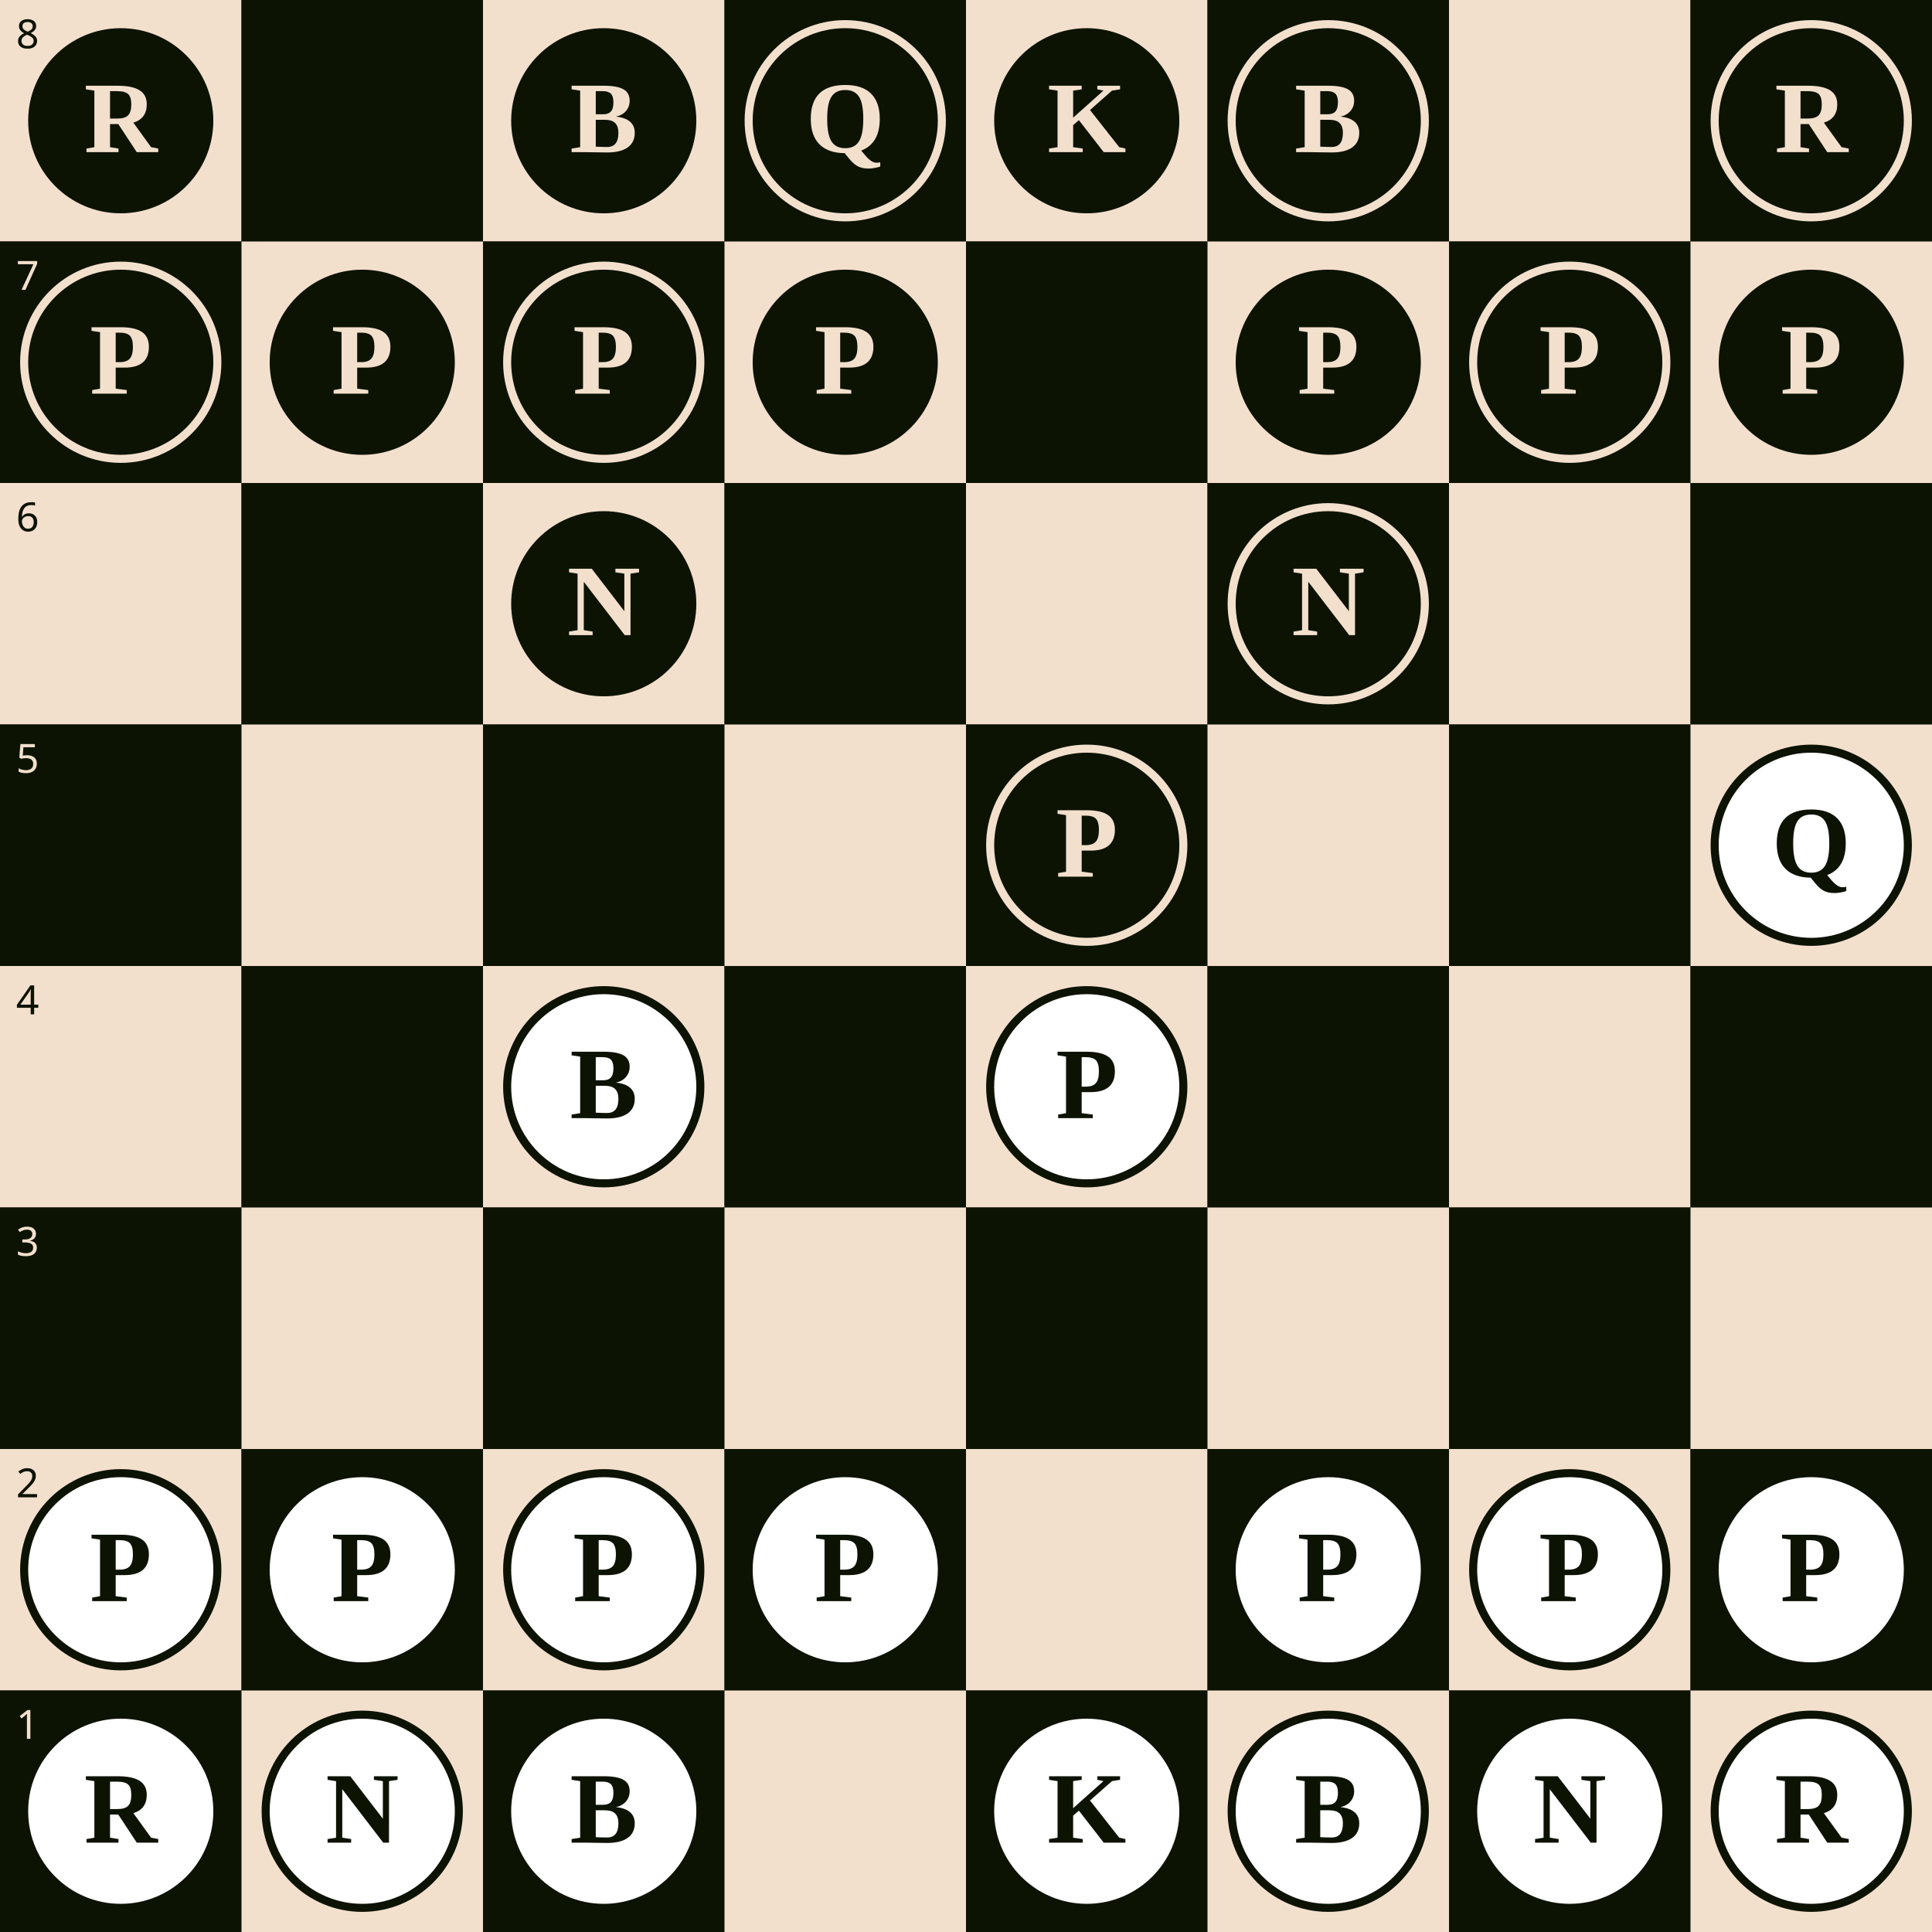
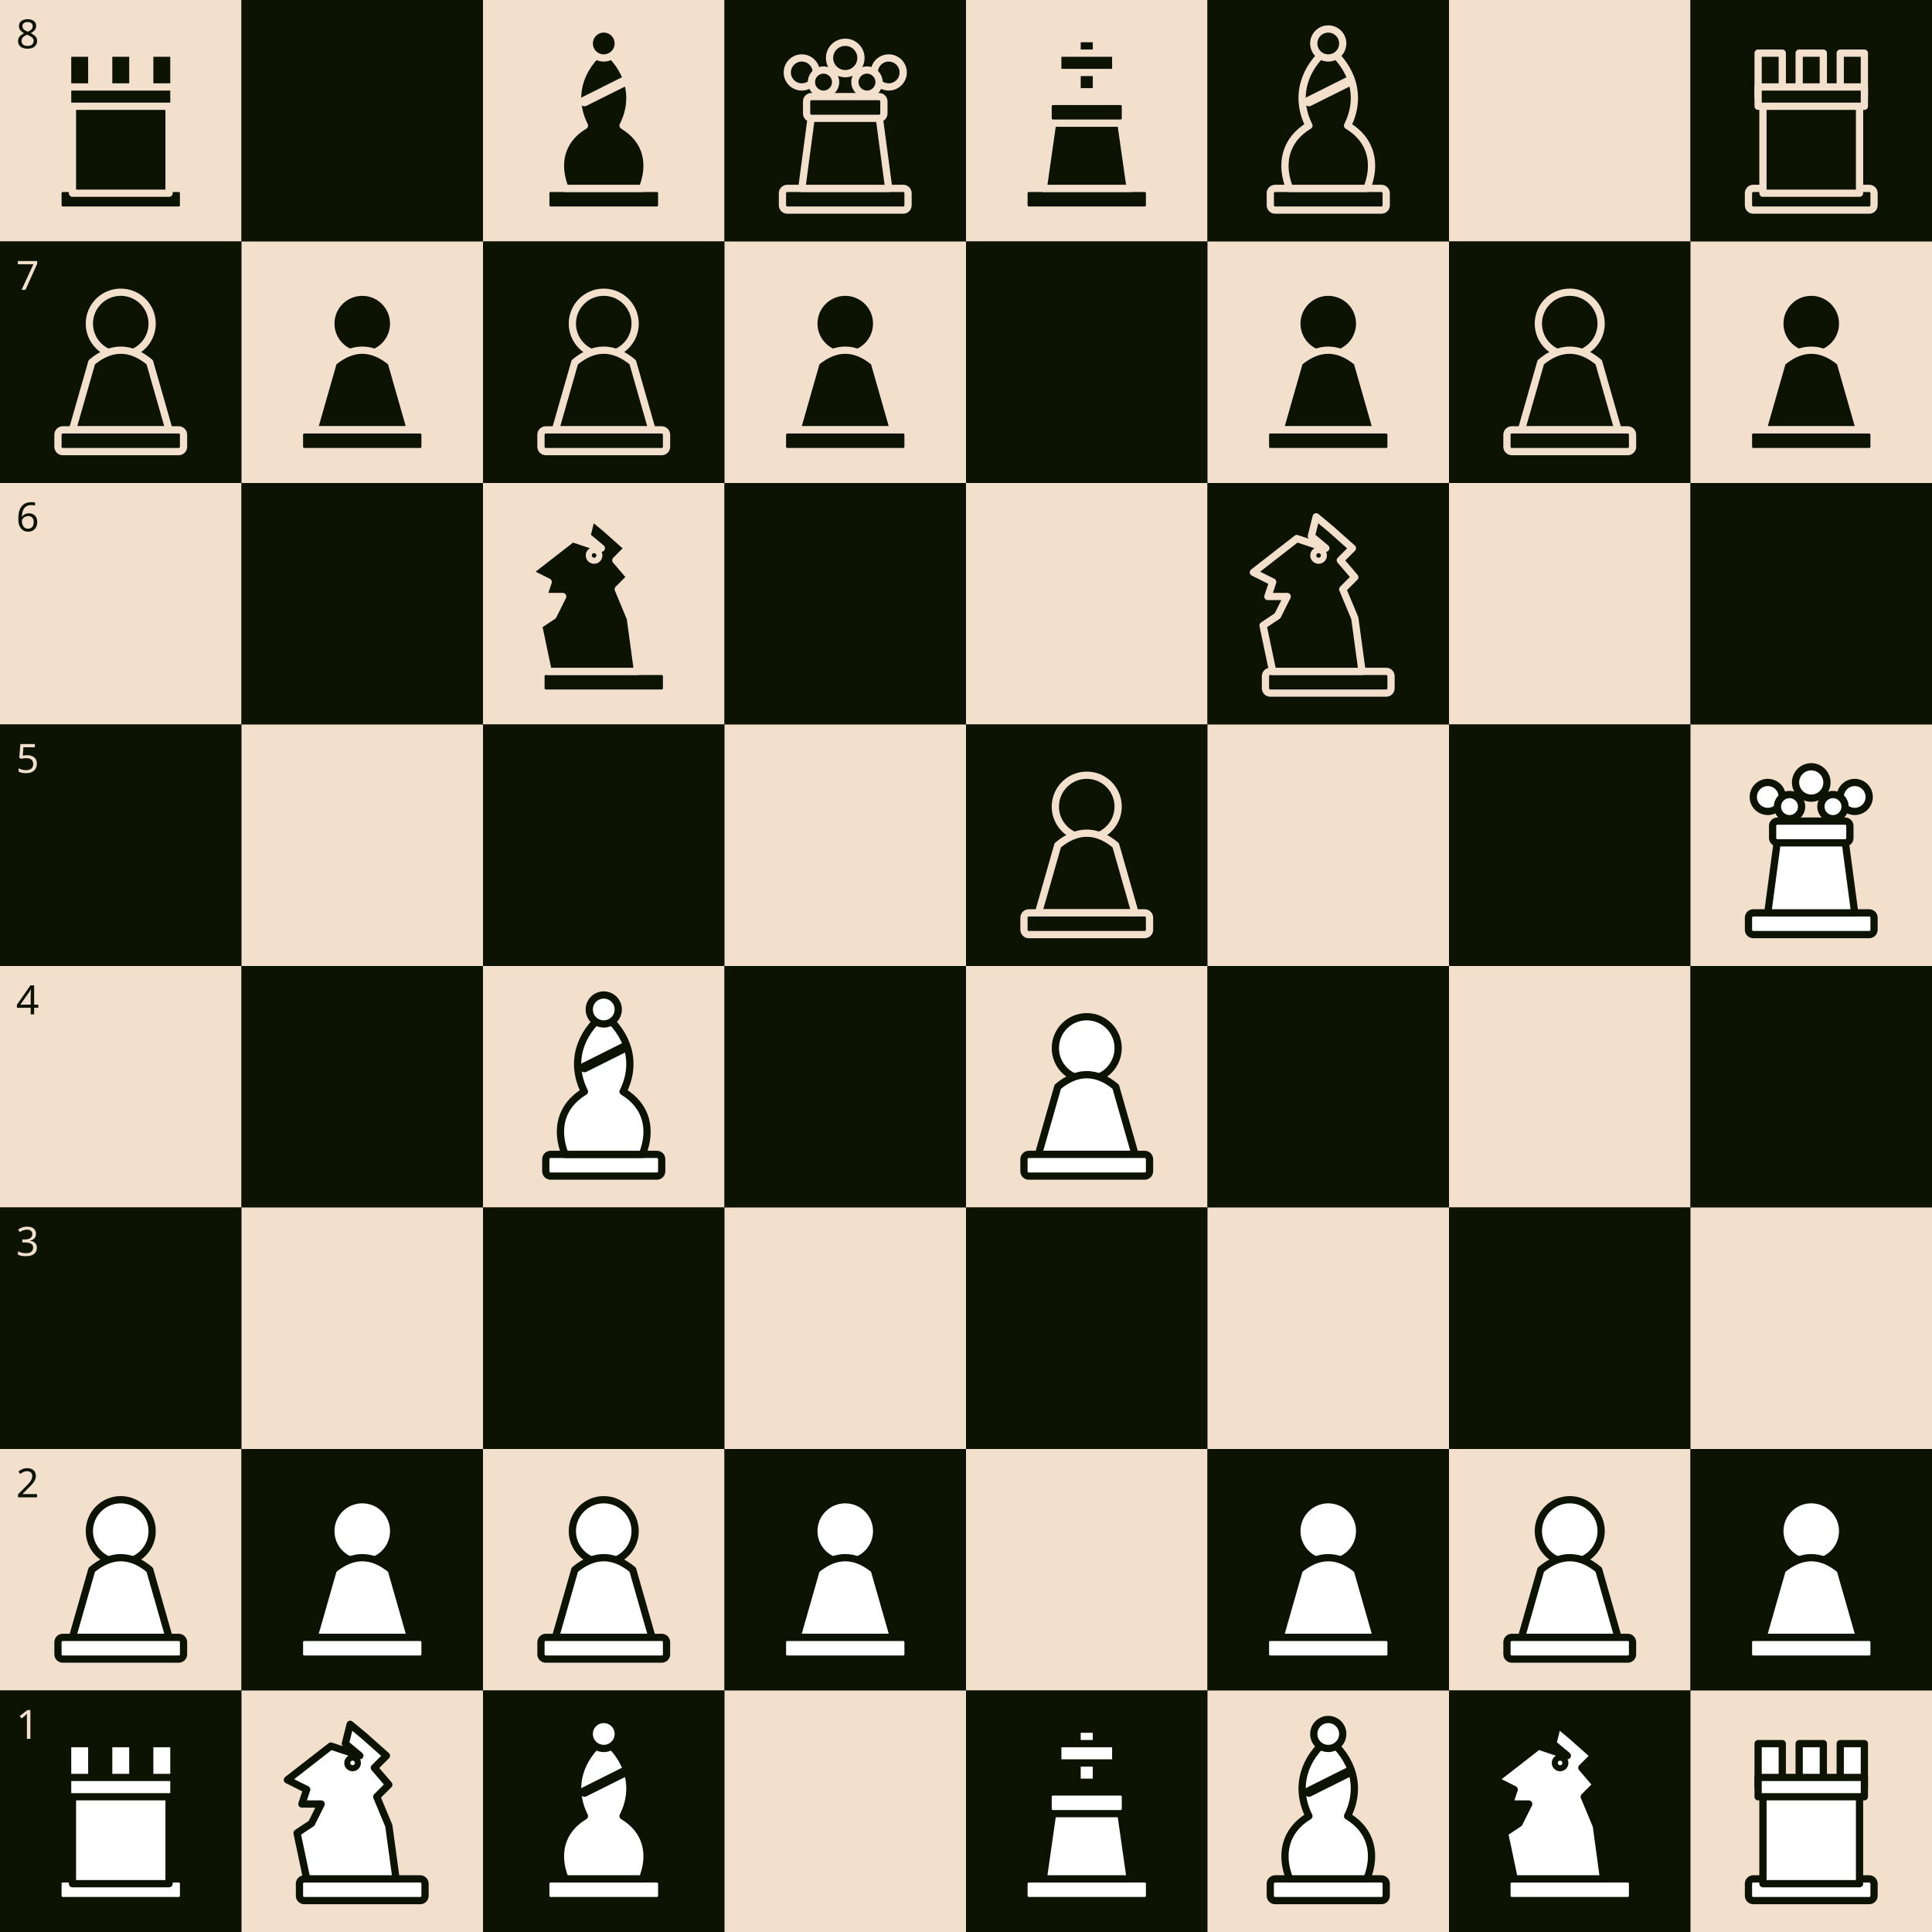
<svg xmlns="http://www.w3.org/2000/svg" width="480" height="480" viewBox="0 0 480 480">
  <rect width="480" height="480" fill="#0d1303" />
  <rect x="0" y="0" width="60" height="60" fill="#f3e0cc" />
  <rect x="60" y="0" width="60" height="60" fill="#0d1303" />
  <rect x="120" y="0" width="60" height="60" fill="#f3e0cc" />
  <rect x="180" y="0" width="60" height="60" fill="#0d1303" />
  <rect x="240" y="0" width="60" height="60" fill="#f3e0cc" />
  <rect x="300" y="0" width="60" height="60" fill="#0d1303" />
  <rect x="360" y="0" width="60" height="60" fill="#f3e0cc" />
  <rect x="420" y="0" width="60" height="60" fill="#0d1303" />
  <rect x="0" y="60" width="60" height="60" fill="#0d1303" />
  <rect x="60" y="60" width="60" height="60" fill="#f3e0cc" />
  <rect x="120" y="60" width="60" height="60" fill="#0d1303" />
  <rect x="180" y="60" width="60" height="60" fill="#f3e0cc" />
  <rect x="240" y="60" width="60" height="60" fill="#0d1303" />
  <rect x="300" y="60" width="60" height="60" fill="#f3e0cc" />
  <rect x="360" y="60" width="60" height="60" fill="#0d1303" />
  <rect x="420" y="60" width="60" height="60" fill="#f3e0cc" />
  <rect x="0" y="120" width="60" height="60" fill="#f3e0cc" />
  <rect x="60" y="120" width="60" height="60" fill="#0d1303" />
  <rect x="120" y="120" width="60" height="60" fill="#f3e0cc" />
  <rect x="180" y="120" width="60" height="60" fill="#0d1303" />
  <rect x="240" y="120" width="60" height="60" fill="#f3e0cc" />
  <rect x="300" y="120" width="60" height="60" fill="#0d1303" />
  <rect x="360" y="120" width="60" height="60" fill="#f3e0cc" />
  <rect x="420" y="120" width="60" height="60" fill="#0d1303" />
  <rect x="0" y="180" width="60" height="60" fill="#0d1303" />
  <rect x="60" y="180" width="60" height="60" fill="#f3e0cc" />
  <rect x="120" y="180" width="60" height="60" fill="#0d1303" />
  <rect x="180" y="180" width="60" height="60" fill="#f3e0cc" />
  <rect x="240" y="180" width="60" height="60" fill="#0d1303" />
  <rect x="300" y="180" width="60" height="60" fill="#f3e0cc" />
  <rect x="360" y="180" width="60" height="60" fill="#0d1303" />
  <rect x="420" y="180" width="60" height="60" fill="#f3e0cc" />
  <rect x="0" y="240" width="60" height="60" fill="#f3e0cc" />
  <rect x="60" y="240" width="60" height="60" fill="#0d1303" />
  <rect x="120" y="240" width="60" height="60" fill="#f3e0cc" />
  <rect x="180" y="240" width="60" height="60" fill="#0d1303" />
  <rect x="240" y="240" width="60" height="60" fill="#f3e0cc" />
  <rect x="300" y="240" width="60" height="60" fill="#0d1303" />
  <rect x="360" y="240" width="60" height="60" fill="#f3e0cc" />
  <rect x="420" y="240" width="60" height="60" fill="#0d1303" />
  <rect x="0" y="300" width="60" height="60" fill="#0d1303" />
  <rect x="60" y="300" width="60" height="60" fill="#f3e0cc" />
  <rect x="120" y="300" width="60" height="60" fill="#0d1303" />
  <rect x="180" y="300" width="60" height="60" fill="#f3e0cc" />
  <rect x="240" y="300" width="60" height="60" fill="#0d1303" />
  <rect x="300" y="300" width="60" height="60" fill="#f3e0cc" />
  <rect x="360" y="300" width="60" height="60" fill="#0d1303" />
  <rect x="420" y="300" width="60" height="60" fill="#f3e0cc" />
  <rect x="0" y="360" width="60" height="60" fill="#f3e0cc" />
  <rect x="60" y="360" width="60" height="60" fill="#0d1303" />
  <rect x="120" y="360" width="60" height="60" fill="#f3e0cc" />
  <rect x="180" y="360" width="60" height="60" fill="#0d1303" />
  <rect x="240" y="360" width="60" height="60" fill="#f3e0cc" />
  <rect x="300" y="360" width="60" height="60" fill="#0d1303" />
  <rect x="360" y="360" width="60" height="60" fill="#f3e0cc" />
  <rect x="420" y="360" width="60" height="60" fill="#0d1303" />
  <rect x="0" y="420" width="60" height="60" fill="#0d1303" />
  <rect x="60" y="420" width="60" height="60" fill="#f3e0cc" />
  <rect x="120" y="420" width="60" height="60" fill="#0d1303" />
  <rect x="180" y="420" width="60" height="60" fill="#f3e0cc" />
  <rect x="240" y="420" width="60" height="60" fill="#0d1303" />
  <rect x="300" y="420" width="60" height="60" fill="#f3e0cc" />
  <rect x="360" y="420" width="60" height="60" fill="#0d1303" />
  <rect x="420" y="420" width="60" height="60" fill="#f3e0cc" />
  <text x="54" y="476" font-size="10" fill="#0d1303" text-anchor="end" font-family="sans-serif">a</text>
  <text x="114" y="476" font-size="10" fill="#f3e0cc" text-anchor="end" font-family="sans-serif">b</text>
  <text x="174" y="476" font-size="10" fill="#0d1303" text-anchor="end" font-family="sans-serif">c</text>
  <text x="234" y="476" font-size="10" fill="#f3e0cc" text-anchor="end" font-family="sans-serif">d</text>
  <text x="294" y="476" font-size="10" fill="#0d1303" text-anchor="end" font-family="sans-serif">e</text>
  <text x="354" y="476" font-size="10" fill="#f3e0cc" text-anchor="end" font-family="sans-serif">f</text>
  <text x="414" y="476" font-size="10" fill="#0d1303" text-anchor="end" font-family="sans-serif">g</text>
  <text x="474" y="476" font-size="10" fill="#f3e0cc" text-anchor="end" font-family="sans-serif">h</text>
  <text x="4" y="12" font-size="10" fill="#0d1303" font-family="sans-serif">8</text>
  <text x="4" y="72" font-size="10" fill="#f3e0cc" font-family="sans-serif">7</text>
  <text x="4" y="132" font-size="10" fill="#0d1303" font-family="sans-serif">6</text>
  <text x="4" y="192" font-size="10" fill="#f3e0cc" font-family="sans-serif">5</text>
  <text x="4" y="252" font-size="10" fill="#0d1303" font-family="sans-serif">4</text>
  <text x="4" y="312" font-size="10" fill="#f3e0cc" font-family="sans-serif">3</text>
  <text x="4" y="372" font-size="10" fill="#0d1303" font-family="sans-serif">2</text>
  <text x="4" y="432" font-size="10" fill="#f3e0cc" font-family="sans-serif">1</text>
-   <circle cx="270.0" cy="450.0" r="24.0" fill="#ffffff" stroke="#0d1303" stroke-width="2" />
-   <text x="270.0" y="457.8" font-size="25.2" font-weight="700" fill="#0d1303" text-anchor="middle" font-family="Georgia, 'Times New Roman', serif">K</text>
-   <circle cx="450.0" cy="210.0" r="24.0" fill="#ffffff" stroke="#0d1303" stroke-width="2" />
-   <text x="450.0" y="217.8" font-size="25.2" font-weight="700" fill="#0d1303" text-anchor="middle" font-family="Georgia, 'Times New Roman', serif">Q</text>
-   <circle cx="150.0" cy="270.0" r="24.0" fill="#ffffff" stroke="#0d1303" stroke-width="2" />
-   <text x="150.0" y="277.8" font-size="25.2" font-weight="700" fill="#0d1303" text-anchor="middle" font-family="Georgia, 'Times New Roman', serif">B</text>
-   <circle cx="390.0" cy="450.0" r="24.0" fill="#ffffff" stroke="#0d1303" stroke-width="2" />
-   <text x="390.0" y="457.8" font-size="25.2" font-weight="700" fill="#0d1303" text-anchor="middle" font-family="Georgia, 'Times New Roman', serif">N</text>
-   <circle cx="90.0" cy="450.0" r="24.0" fill="#ffffff" stroke="#0d1303" stroke-width="2" />
-   <text x="90.0" y="457.8" font-size="25.2" font-weight="700" fill="#0d1303" text-anchor="middle" font-family="Georgia, 'Times New Roman', serif">N</text>
-   <circle cx="30.0" cy="450.0" r="24.0" fill="#ffffff" stroke="#0d1303" stroke-width="2" />
-   <text x="30.0" y="457.8" font-size="25.2" font-weight="700" fill="#0d1303" text-anchor="middle" font-family="Georgia, 'Times New Roman', serif">R</text>
-   <circle cx="450.0" cy="450.0" r="24.0" fill="#ffffff" stroke="#0d1303" stroke-width="2" />
-   <text x="450.0" y="457.8" font-size="25.2" font-weight="700" fill="#0d1303" text-anchor="middle" font-family="Georgia, 'Times New Roman', serif">R</text>
-   <circle cx="150.0" cy="450.0" r="24.0" fill="#ffffff" stroke="#0d1303" stroke-width="2" />
-   <text x="150.0" y="457.8" font-size="25.2" font-weight="700" fill="#0d1303" text-anchor="middle" font-family="Georgia, 'Times New Roman', serif">B</text>
-   <circle cx="330.0" cy="450.0" r="24.0" fill="#ffffff" stroke="#0d1303" stroke-width="2" />
-   <text x="330.0" y="457.8" font-size="25.2" font-weight="700" fill="#0d1303" text-anchor="middle" font-family="Georgia, 'Times New Roman', serif">B</text>
-   <circle cx="30.0" cy="390.0" r="24.0" fill="#ffffff" stroke="#0d1303" stroke-width="2" />
-   <text x="30.0" y="397.8" font-size="25.2" font-weight="700" fill="#0d1303" text-anchor="middle" font-family="Georgia, 'Times New Roman', serif">P</text>
-   <circle cx="90.0" cy="390.0" r="24.0" fill="#ffffff" stroke="#0d1303" stroke-width="2" />
-   <text x="90.0" y="397.8" font-size="25.2" font-weight="700" fill="#0d1303" text-anchor="middle" font-family="Georgia, 'Times New Roman', serif">P</text>
-   <circle cx="150.0" cy="390.0" r="24.0" fill="#ffffff" stroke="#0d1303" stroke-width="2" />
-   <text x="150.0" y="397.8" font-size="25.2" font-weight="700" fill="#0d1303" text-anchor="middle" font-family="Georgia, 'Times New Roman', serif">P</text>
-   <circle cx="210.0" cy="390.0" r="24.0" fill="#ffffff" stroke="#0d1303" stroke-width="2" />
-   <text x="210.0" y="397.8" font-size="25.2" font-weight="700" fill="#0d1303" text-anchor="middle" font-family="Georgia, 'Times New Roman', serif">P</text>
-   <circle cx="270.0" cy="270.0" r="24.0" fill="#ffffff" stroke="#0d1303" stroke-width="2" />
-   <text x="270.0" y="277.8" font-size="25.2" font-weight="700" fill="#0d1303" text-anchor="middle" font-family="Georgia, 'Times New Roman', serif">P</text>
-   <circle cx="330.0" cy="390.0" r="24.0" fill="#ffffff" stroke="#0d1303" stroke-width="2" />
-   <text x="330.0" y="397.8" font-size="25.2" font-weight="700" fill="#0d1303" text-anchor="middle" font-family="Georgia, 'Times New Roman', serif">P</text>
-   <circle cx="390.0" cy="390.0" r="24.0" fill="#ffffff" stroke="#0d1303" stroke-width="2" />
-   <text x="390.0" y="397.8" font-size="25.2" font-weight="700" fill="#0d1303" text-anchor="middle" font-family="Georgia, 'Times New Roman', serif">P</text>
-   <circle cx="450.0" cy="390.0" r="24.0" fill="#ffffff" stroke="#0d1303" stroke-width="2" />
-   <text x="450.0" y="397.8" font-size="25.2" font-weight="700" fill="#0d1303" text-anchor="middle" font-family="Georgia, 'Times New Roman', serif">P</text>
-   <circle cx="270.0" cy="30.0" r="24.0" fill="#0d1303" stroke="#f3e0cc" stroke-width="2" />
-   <text x="270.0" y="37.8" font-size="25.2" font-weight="700" fill="#f3e0cc" text-anchor="middle" font-family="Georgia, 'Times New Roman', serif">K</text>
-   <circle cx="210.0" cy="30.0" r="24.0" fill="#0d1303" stroke="#f3e0cc" stroke-width="2" />
-   <text x="210.0" y="37.8" font-size="25.2" font-weight="700" fill="#f3e0cc" text-anchor="middle" font-family="Georgia, 'Times New Roman', serif">Q</text>
-   <circle cx="150.0" cy="150.0" r="24.0" fill="#0d1303" stroke="#f3e0cc" stroke-width="2" />
-   <text x="150.0" y="157.8" font-size="25.2" font-weight="700" fill="#f3e0cc" text-anchor="middle" font-family="Georgia, 'Times New Roman', serif">N</text>
-   <circle cx="330.0" cy="150.0" r="24.0" fill="#0d1303" stroke="#f3e0cc" stroke-width="2" />
-   <text x="330.0" y="157.8" font-size="25.2" font-weight="700" fill="#f3e0cc" text-anchor="middle" font-family="Georgia, 'Times New Roman', serif">N</text>
-   <circle cx="30.0" cy="30.0" r="24.0" fill="#0d1303" stroke="#f3e0cc" stroke-width="2" />
-   <text x="30.0" y="37.8" font-size="25.2" font-weight="700" fill="#f3e0cc" text-anchor="middle" font-family="Georgia, 'Times New Roman', serif">R</text>
-   <circle cx="450.0" cy="30.0" r="24.0" fill="#0d1303" stroke="#f3e0cc" stroke-width="2" />
-   <text x="450.0" y="37.8" font-size="25.2" font-weight="700" fill="#f3e0cc" text-anchor="middle" font-family="Georgia, 'Times New Roman', serif">R</text>
-   <circle cx="150.0" cy="30.0" r="24.0" fill="#0d1303" stroke="#f3e0cc" stroke-width="2" />
-   <text x="150.0" y="37.8" font-size="25.2" font-weight="700" fill="#f3e0cc" text-anchor="middle" font-family="Georgia, 'Times New Roman', serif">B</text>
-   <circle cx="330.0" cy="30.0" r="24.0" fill="#0d1303" stroke="#f3e0cc" stroke-width="2" />
-   <text x="330.0" y="37.8" font-size="25.2" font-weight="700" fill="#f3e0cc" text-anchor="middle" font-family="Georgia, 'Times New Roman', serif">B</text>
-   <circle cx="30.0" cy="90.0" r="24.0" fill="#0d1303" stroke="#f3e0cc" stroke-width="2" />
-   <text x="30.0" y="97.8" font-size="25.2" font-weight="700" fill="#f3e0cc" text-anchor="middle" font-family="Georgia, 'Times New Roman', serif">P</text>
-   <circle cx="90.0" cy="90.0" r="24.0" fill="#0d1303" stroke="#f3e0cc" stroke-width="2" />
-   <text x="90.0" y="97.8" font-size="25.2" font-weight="700" fill="#f3e0cc" text-anchor="middle" font-family="Georgia, 'Times New Roman', serif">P</text>
-   <circle cx="150.0" cy="90.0" r="24.0" fill="#0d1303" stroke="#f3e0cc" stroke-width="2" />
-   <text x="150.0" y="97.8" font-size="25.2" font-weight="700" fill="#f3e0cc" text-anchor="middle" font-family="Georgia, 'Times New Roman', serif">P</text>
-   <circle cx="210.0" cy="90.0" r="24.0" fill="#0d1303" stroke="#f3e0cc" stroke-width="2" />
-   <text x="210.0" y="97.8" font-size="25.2" font-weight="700" fill="#f3e0cc" text-anchor="middle" font-family="Georgia, 'Times New Roman', serif">P</text>
-   <circle cx="270.0" cy="210.0" r="24.0" fill="#0d1303" stroke="#f3e0cc" stroke-width="2" />
-   <text x="270.0" y="217.8" font-size="25.2" font-weight="700" fill="#f3e0cc" text-anchor="middle" font-family="Georgia, 'Times New Roman', serif">P</text>
-   <circle cx="330.0" cy="90.0" r="24.0" fill="#0d1303" stroke="#f3e0cc" stroke-width="2" />
-   <text x="330.0" y="97.8" font-size="25.2" font-weight="700" fill="#f3e0cc" text-anchor="middle" font-family="Georgia, 'Times New Roman', serif">P</text>
-   <circle cx="390.0" cy="90.0" r="24.0" fill="#0d1303" stroke="#f3e0cc" stroke-width="2" />
-   <text x="390.0" y="97.8" font-size="25.2" font-weight="700" fill="#f3e0cc" text-anchor="middle" font-family="Georgia, 'Times New Roman', serif">P</text>
-   <circle cx="450.0" cy="90.0" r="24.0" fill="#0d1303" stroke="#f3e0cc" stroke-width="2" />
-   <text x="450.0" y="97.8" font-size="25.2" font-weight="700" fill="#f3e0cc" text-anchor="middle" font-family="Georgia, 'Times New Roman', serif">P</text>
+   <g transform="translate(240,420) scale(0.6)" fill="#ffffff" stroke="#0d1303" stroke-width="3" stroke-linejoin="round" stroke-linecap="round">
+     <rect x="24" y="78" width="52" height="9" rx="2" />
+     <path d="M32,78 L36,50 L64,50 L68,78 Z" />
+     <rect x="34" y="42" width="32" height="9" rx="2" />
+     <rect x="46" y="16" width="8" height="22" />
+     <rect x="38" y="22" width="24" height="8" />
+   </g>
+   <g transform="translate(420,180) scale(0.6)" fill="#ffffff" stroke="#0d1303" stroke-width="3" stroke-linejoin="round" stroke-linecap="round">
+     <rect x="24" y="78" width="52" height="9" rx="2" />
+     <path d="M32,78 L36,48 L64,48 L68,78 Z" />
+     <rect x="34" y="40" width="32" height="9" rx="2" />
+     <circle cx="32" cy="30" r="6" />
+     <circle cx="50" cy="24" r="6.5" />
+     <circle cx="68" cy="30" r="6" />
+     <circle cx="41" cy="34" r="5" />
+     <circle cx="59" cy="34" r="5" />
+   </g>
+   <g transform="translate(120,240) scale(0.6)" fill="#ffffff" stroke="#0d1303" stroke-width="3" stroke-linejoin="round" stroke-linecap="round">
+     <rect x="26" y="78" width="48" height="9" rx="2" />
+     <path d="M50,20 C60,28 64,40 58,52 C68,58 70,68 66,78 L34,78 C30,68 32,58 42,52 C36,40 40,28 50,20 Z" />
+     <circle cx="50" cy="18" r="6" />
+     <line x1="42" y1="42" x2="58" y2="34" stroke-width="4" />
+   </g>
+   <g transform="translate(360,420) scale(0.6)" fill="#ffffff" stroke="#0d1303" stroke-width="3" stroke-linejoin="round" stroke-linecap="round">
+     <rect x="24" y="78" width="52" height="9" rx="2" />
+     <polygon points="64,78 61,56 56,44 61,39 55,32 60,27 51,19 45,14 43,22 49,27 37,23 19,37 27,41 25,47 33,47 29,55 23,59 27,78" />
+     <circle cx="46" cy="30" r="2.2" fill="none" stroke-width="2.5" />
+   </g>
+   <g transform="translate(60,420) scale(0.6)" fill="#ffffff" stroke="#0d1303" stroke-width="3" stroke-linejoin="round" stroke-linecap="round">
+     <rect x="24" y="78" width="52" height="9" rx="2" />
+     <polygon points="64,78 61,56 56,44 61,39 55,32 60,27 51,19 45,14 43,22 49,27 37,23 19,37 27,41 25,47 33,47 29,55 23,59 27,78" />
+     <circle cx="46" cy="30" r="2.2" fill="none" stroke-width="2.5" />
+   </g>
+   <g transform="translate(0,420) scale(0.6)" fill="#ffffff" stroke="#0d1303" stroke-width="3" stroke-linejoin="round" stroke-linecap="round">
+     <rect x="24" y="78" width="52" height="9" rx="2" />
+     <rect x="30" y="42" width="40" height="38" />
+     <rect x="28" y="22" width="10" height="18" />
+     <rect x="45" y="22" width="10" height="18" />
+     <rect x="62" y="22" width="10" height="18" />
+     <rect x="28" y="36" width="44" height="8" />
+   </g>
+   <g transform="translate(420,420) scale(0.6)" fill="#ffffff" stroke="#0d1303" stroke-width="3" stroke-linejoin="round" stroke-linecap="round">
+     <rect x="24" y="78" width="52" height="9" rx="2" />
+     <rect x="30" y="42" width="40" height="38" />
+     <rect x="28" y="22" width="10" height="18" />
+     <rect x="45" y="22" width="10" height="18" />
+     <rect x="62" y="22" width="10" height="18" />
+     <rect x="28" y="36" width="44" height="8" />
+   </g>
+   <g transform="translate(120,420) scale(0.6)" fill="#ffffff" stroke="#0d1303" stroke-width="3" stroke-linejoin="round" stroke-linecap="round">
+     <rect x="26" y="78" width="48" height="9" rx="2" />
+     <path d="M50,20 C60,28 64,40 58,52 C68,58 70,68 66,78 L34,78 C30,68 32,58 42,52 C36,40 40,28 50,20 Z" />
+     <circle cx="50" cy="18" r="6" />
+     <line x1="42" y1="42" x2="58" y2="34" stroke-width="4" />
+   </g>
+   <g transform="translate(300,420) scale(0.6)" fill="#ffffff" stroke="#0d1303" stroke-width="3" stroke-linejoin="round" stroke-linecap="round">
+     <rect x="26" y="78" width="48" height="9" rx="2" />
+     <path d="M50,20 C60,28 64,40 58,52 C68,58 70,68 66,78 L34,78 C30,68 32,58 42,52 C36,40 40,28 50,20 Z" />
+     <circle cx="50" cy="18" r="6" />
+     <line x1="42" y1="42" x2="58" y2="34" stroke-width="4" />
+   </g>
+   <g transform="translate(0,360) scale(0.6)" fill="#ffffff" stroke="#0d1303" stroke-width="3" stroke-linejoin="round" stroke-linecap="round">
+     <circle cx="50" cy="34" r="13" />
+     <path d="M38,50 Q50,40 62,50 L70,78 L30,78 Z" />
+     <rect x="24" y="78" width="52" height="9" rx="2" />
+   </g>
+   <g transform="translate(60,360) scale(0.6)" fill="#ffffff" stroke="#0d1303" stroke-width="3" stroke-linejoin="round" stroke-linecap="round">
+     <circle cx="50" cy="34" r="13" />
+     <path d="M38,50 Q50,40 62,50 L70,78 L30,78 Z" />
+     <rect x="24" y="78" width="52" height="9" rx="2" />
+   </g>
+   <g transform="translate(120,360) scale(0.6)" fill="#ffffff" stroke="#0d1303" stroke-width="3" stroke-linejoin="round" stroke-linecap="round">
+     <circle cx="50" cy="34" r="13" />
+     <path d="M38,50 Q50,40 62,50 L70,78 L30,78 Z" />
+     <rect x="24" y="78" width="52" height="9" rx="2" />
+   </g>
+   <g transform="translate(180,360) scale(0.6)" fill="#ffffff" stroke="#0d1303" stroke-width="3" stroke-linejoin="round" stroke-linecap="round">
+     <circle cx="50" cy="34" r="13" />
+     <path d="M38,50 Q50,40 62,50 L70,78 L30,78 Z" />
+     <rect x="24" y="78" width="52" height="9" rx="2" />
+   </g>
+   <g transform="translate(240,240) scale(0.6)" fill="#ffffff" stroke="#0d1303" stroke-width="3" stroke-linejoin="round" stroke-linecap="round">
+     <circle cx="50" cy="34" r="13" />
+     <path d="M38,50 Q50,40 62,50 L70,78 L30,78 Z" />
+     <rect x="24" y="78" width="52" height="9" rx="2" />
+   </g>
+   <g transform="translate(300,360) scale(0.6)" fill="#ffffff" stroke="#0d1303" stroke-width="3" stroke-linejoin="round" stroke-linecap="round">
+     <circle cx="50" cy="34" r="13" />
+     <path d="M38,50 Q50,40 62,50 L70,78 L30,78 Z" />
+     <rect x="24" y="78" width="52" height="9" rx="2" />
+   </g>
+   <g transform="translate(360,360) scale(0.6)" fill="#ffffff" stroke="#0d1303" stroke-width="3" stroke-linejoin="round" stroke-linecap="round">
+     <circle cx="50" cy="34" r="13" />
+     <path d="M38,50 Q50,40 62,50 L70,78 L30,78 Z" />
+     <rect x="24" y="78" width="52" height="9" rx="2" />
+   </g>
+   <g transform="translate(420,360) scale(0.6)" fill="#ffffff" stroke="#0d1303" stroke-width="3" stroke-linejoin="round" stroke-linecap="round">
+     <circle cx="50" cy="34" r="13" />
+     <path d="M38,50 Q50,40 62,50 L70,78 L30,78 Z" />
+     <rect x="24" y="78" width="52" height="9" rx="2" />
+   </g>
+   <g transform="translate(240,0) scale(0.6)" fill="#0d1303" stroke="#f3e0cc" stroke-width="3" stroke-linejoin="round" stroke-linecap="round">
+     <rect x="24" y="78" width="52" height="9" rx="2" />
+     <path d="M32,78 L36,50 L64,50 L68,78 Z" />
+     <rect x="34" y="42" width="32" height="9" rx="2" />
+     <rect x="46" y="16" width="8" height="22" />
+     <rect x="38" y="22" width="24" height="8" />
+   </g>
+   <g transform="translate(180,0) scale(0.6)" fill="#0d1303" stroke="#f3e0cc" stroke-width="3" stroke-linejoin="round" stroke-linecap="round">
+     <rect x="24" y="78" width="52" height="9" rx="2" />
+     <path d="M32,78 L36,48 L64,48 L68,78 Z" />
+     <rect x="34" y="40" width="32" height="9" rx="2" />
+     <circle cx="32" cy="30" r="6" />
+     <circle cx="50" cy="24" r="6.5" />
+     <circle cx="68" cy="30" r="6" />
+     <circle cx="41" cy="34" r="5" />
+     <circle cx="59" cy="34" r="5" />
+   </g>
+   <g transform="translate(120,120) scale(0.6)" fill="#0d1303" stroke="#f3e0cc" stroke-width="3" stroke-linejoin="round" stroke-linecap="round">
+     <rect x="24" y="78" width="52" height="9" rx="2" />
+     <polygon points="64,78 61,56 56,44 61,39 55,32 60,27 51,19 45,14 43,22 49,27 37,23 19,37 27,41 25,47 33,47 29,55 23,59 27,78" />
+     <circle cx="46" cy="30" r="2.2" fill="none" stroke-width="2.5" />
+   </g>
+   <g transform="translate(300,120) scale(0.6)" fill="#0d1303" stroke="#f3e0cc" stroke-width="3" stroke-linejoin="round" stroke-linecap="round">
+     <rect x="24" y="78" width="52" height="9" rx="2" />
+     <polygon points="64,78 61,56 56,44 61,39 55,32 60,27 51,19 45,14 43,22 49,27 37,23 19,37 27,41 25,47 33,47 29,55 23,59 27,78" />
+     <circle cx="46" cy="30" r="2.2" fill="none" stroke-width="2.5" />
+   </g>
+   <g transform="translate(0,0) scale(0.6)" fill="#0d1303" stroke="#f3e0cc" stroke-width="3" stroke-linejoin="round" stroke-linecap="round">
+     <rect x="24" y="78" width="52" height="9" rx="2" />
+     <rect x="30" y="42" width="40" height="38" />
+     <rect x="28" y="22" width="10" height="18" />
+     <rect x="45" y="22" width="10" height="18" />
+     <rect x="62" y="22" width="10" height="18" />
+     <rect x="28" y="36" width="44" height="8" />
+   </g>
+   <g transform="translate(420,0) scale(0.6)" fill="#0d1303" stroke="#f3e0cc" stroke-width="3" stroke-linejoin="round" stroke-linecap="round">
+     <rect x="24" y="78" width="52" height="9" rx="2" />
+     <rect x="30" y="42" width="40" height="38" />
+     <rect x="28" y="22" width="10" height="18" />
+     <rect x="45" y="22" width="10" height="18" />
+     <rect x="62" y="22" width="10" height="18" />
+     <rect x="28" y="36" width="44" height="8" />
+   </g>
+   <g transform="translate(120,0) scale(0.6)" fill="#0d1303" stroke="#f3e0cc" stroke-width="3" stroke-linejoin="round" stroke-linecap="round">
+     <rect x="26" y="78" width="48" height="9" rx="2" />
+     <path d="M50,20 C60,28 64,40 58,52 C68,58 70,68 66,78 L34,78 C30,68 32,58 42,52 C36,40 40,28 50,20 Z" />
+     <circle cx="50" cy="18" r="6" />
+     <line x1="42" y1="42" x2="58" y2="34" stroke-width="4" />
+   </g>
+   <g transform="translate(300,0) scale(0.6)" fill="#0d1303" stroke="#f3e0cc" stroke-width="3" stroke-linejoin="round" stroke-linecap="round">
+     <rect x="26" y="78" width="48" height="9" rx="2" />
+     <path d="M50,20 C60,28 64,40 58,52 C68,58 70,68 66,78 L34,78 C30,68 32,58 42,52 C36,40 40,28 50,20 Z" />
+     <circle cx="50" cy="18" r="6" />
+     <line x1="42" y1="42" x2="58" y2="34" stroke-width="4" />
+   </g>
+   <g transform="translate(0,60) scale(0.6)" fill="#0d1303" stroke="#f3e0cc" stroke-width="3" stroke-linejoin="round" stroke-linecap="round">
+     <circle cx="50" cy="34" r="13" />
+     <path d="M38,50 Q50,40 62,50 L70,78 L30,78 Z" />
+     <rect x="24" y="78" width="52" height="9" rx="2" />
+   </g>
+   <g transform="translate(60,60) scale(0.6)" fill="#0d1303" stroke="#f3e0cc" stroke-width="3" stroke-linejoin="round" stroke-linecap="round">
+     <circle cx="50" cy="34" r="13" />
+     <path d="M38,50 Q50,40 62,50 L70,78 L30,78 Z" />
+     <rect x="24" y="78" width="52" height="9" rx="2" />
+   </g>
+   <g transform="translate(120,60) scale(0.6)" fill="#0d1303" stroke="#f3e0cc" stroke-width="3" stroke-linejoin="round" stroke-linecap="round">
+     <circle cx="50" cy="34" r="13" />
+     <path d="M38,50 Q50,40 62,50 L70,78 L30,78 Z" />
+     <rect x="24" y="78" width="52" height="9" rx="2" />
+   </g>
+   <g transform="translate(180,60) scale(0.6)" fill="#0d1303" stroke="#f3e0cc" stroke-width="3" stroke-linejoin="round" stroke-linecap="round">
+     <circle cx="50" cy="34" r="13" />
+     <path d="M38,50 Q50,40 62,50 L70,78 L30,78 Z" />
+     <rect x="24" y="78" width="52" height="9" rx="2" />
+   </g>
+   <g transform="translate(240,180) scale(0.6)" fill="#0d1303" stroke="#f3e0cc" stroke-width="3" stroke-linejoin="round" stroke-linecap="round">
+     <circle cx="50" cy="34" r="13" />
+     <path d="M38,50 Q50,40 62,50 L70,78 L30,78 Z" />
+     <rect x="24" y="78" width="52" height="9" rx="2" />
+   </g>
+   <g transform="translate(300,60) scale(0.6)" fill="#0d1303" stroke="#f3e0cc" stroke-width="3" stroke-linejoin="round" stroke-linecap="round">
+     <circle cx="50" cy="34" r="13" />
+     <path d="M38,50 Q50,40 62,50 L70,78 L30,78 Z" />
+     <rect x="24" y="78" width="52" height="9" rx="2" />
+   </g>
+   <g transform="translate(360,60) scale(0.6)" fill="#0d1303" stroke="#f3e0cc" stroke-width="3" stroke-linejoin="round" stroke-linecap="round">
+     <circle cx="50" cy="34" r="13" />
+     <path d="M38,50 Q50,40 62,50 L70,78 L30,78 Z" />
+     <rect x="24" y="78" width="52" height="9" rx="2" />
+   </g>
+   <g transform="translate(420,60) scale(0.6)" fill="#0d1303" stroke="#f3e0cc" stroke-width="3" stroke-linejoin="round" stroke-linecap="round">
+     <circle cx="50" cy="34" r="13" />
+     <path d="M38,50 Q50,40 62,50 L70,78 L30,78 Z" />
+     <rect x="24" y="78" width="52" height="9" rx="2" />
+   </g>
</svg>
